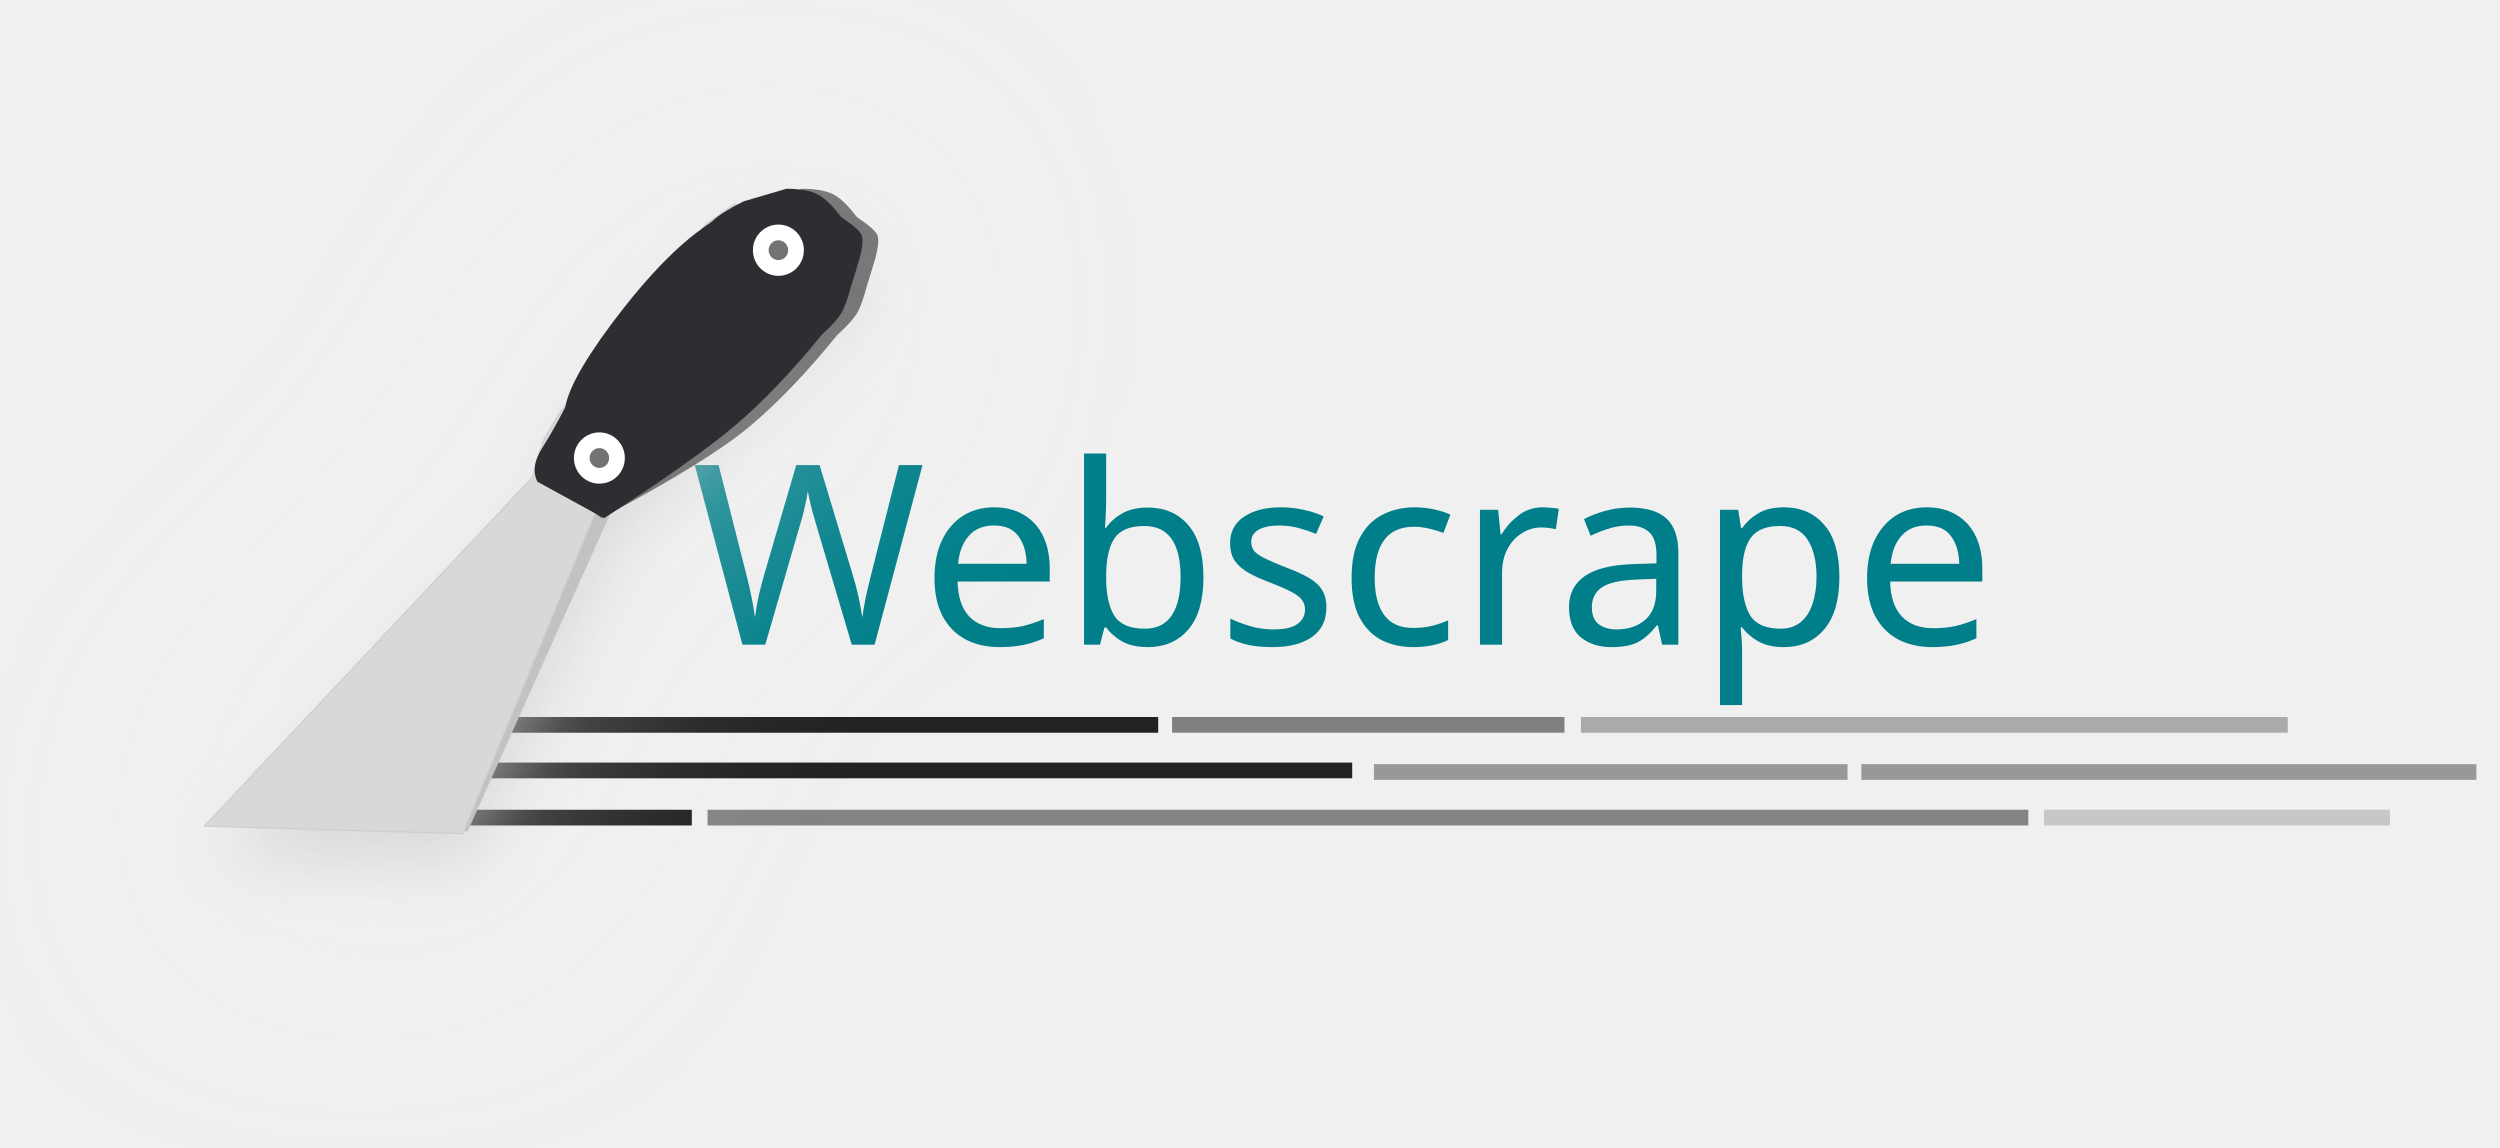
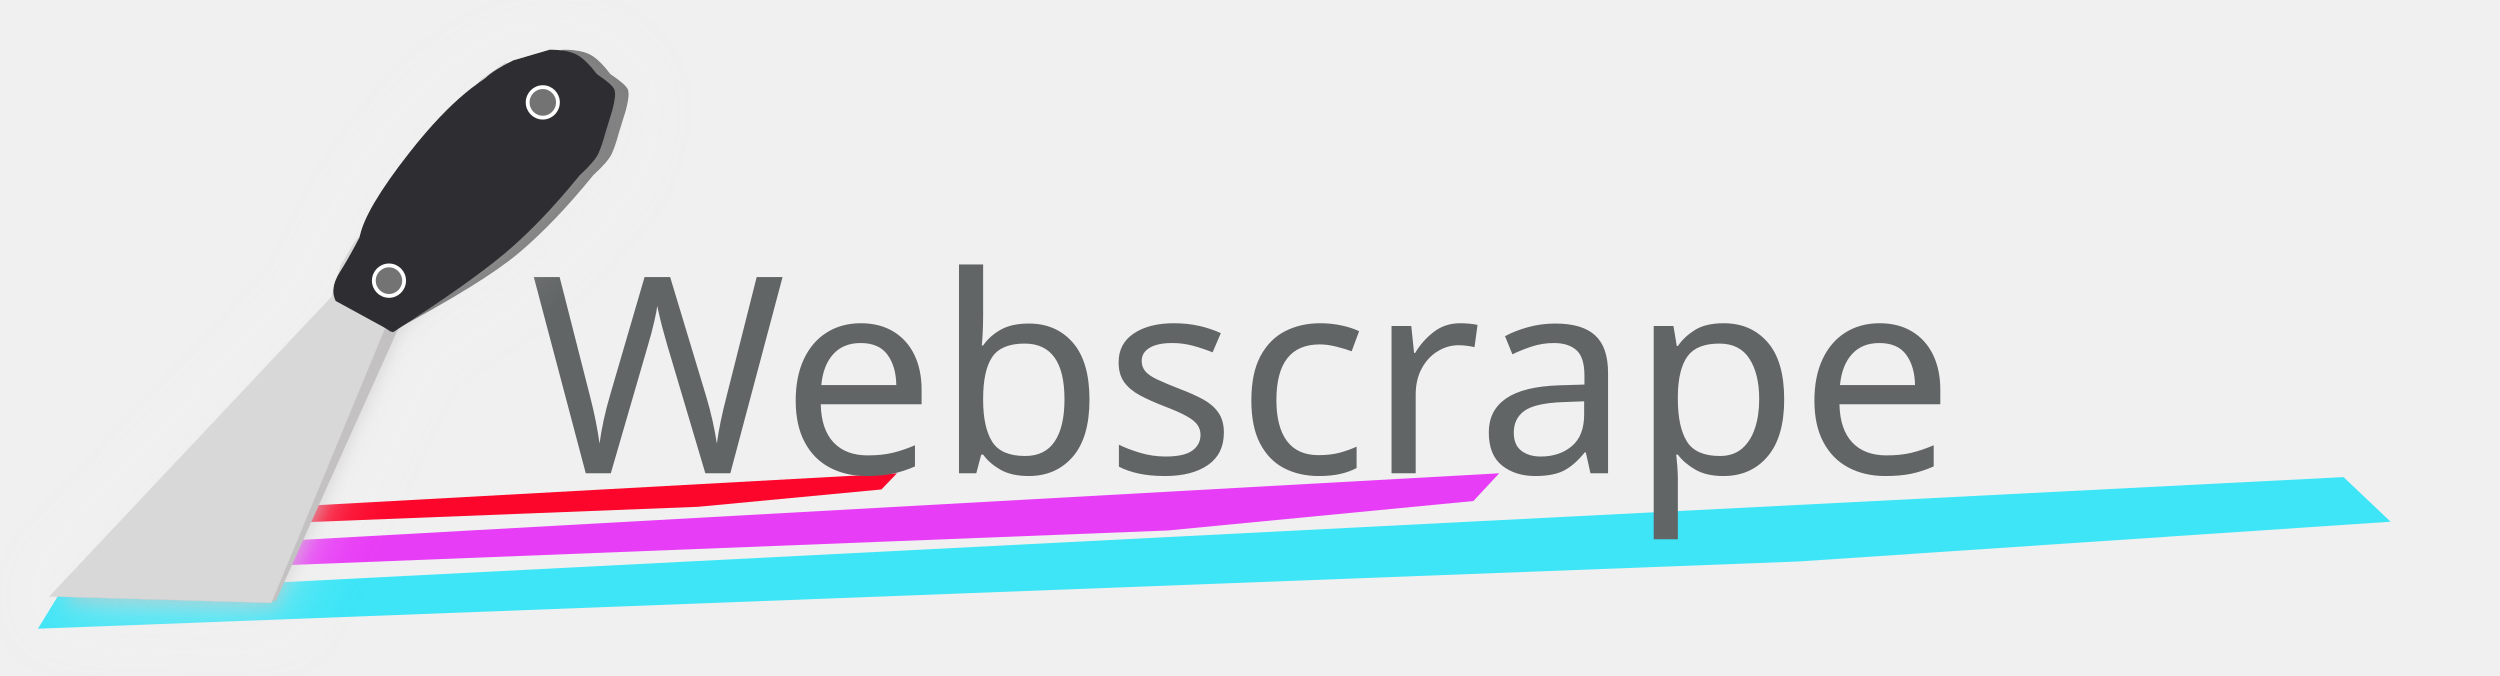
- <svg xmlns="http://www.w3.org/2000/svg" xmlns:xlink="http://www.w3.org/1999/xlink" width="159px" height="73px" viewBox="0 0 159 73" version="1.1">
+ <svg xmlns="http://www.w3.org/2000/svg" xmlns:xlink="http://www.w3.org/1999/xlink" width="655px" height="177px" viewBox="0 0 655 177" version="1.1">
  <defs>
-     <filter x="-61.6%" y="-53.6%" width="223.3%" height="226.2%" filterUnits="objectBoundingBox" id="filter-1">
+     <filter x="-16.1%" y="-14.8%" width="131.6%" height="136.6%" filterUnits="objectBoundingBox" id="filter-1">
      <feOffset dx="0" dy="2" in="SourceAlpha" result="shadowOffsetOuter1" />
      <feGaussianBlur stdDeviation="7.5" in="shadowOffsetOuter1" result="shadowBlurOuter1" />
      <feColorMatrix values="0 0 0 0 0.855   0 0 0 0 0.855   0 0 0 0 0.855  0 0 0 0.5 0" type="matrix" in="shadowBlurOuter1" result="shadowMatrixOuter1" />
      <feMerge>
        <feMergeNode in="shadowMatrixOuter1" />
        <feMergeNode in="SourceGraphic" />
      </feMerge>
    </filter>
-     <polygon id="path-2" points="16.737 40.878 1 40.542 21.867 18.348 22.569 15.993 23.505 14.386 32.935 2.231 34.698 1 37.803 1.146 40.352 2.231 41.035 3.989 41.074 5.828 36.909 9.22 26.781 19.611 25.924 20.429" />
-     <filter x="-17.5%" y="-12.5%" width="134.9%" height="135.1%" filterUnits="objectBoundingBox" id="filter-3">
+     <polygon id="path-2" points="59.24 144.447 3.539 143.261 77.399 64.836 79.882 56.514 83.195 50.835 116.574 7.882 122.814 3.534 133.804 4.051 142.825 7.885 145.243 14.094 145.383 20.593 130.64 32.579 94.792 69.298 91.757 72.187" />
+     <filter x="-4.9%" y="-3.5%" width="109.9%" height="109.9%" filterUnits="objectBoundingBox" id="filter-3">
      <feOffset dx="0" dy="2" in="SourceAlpha" result="shadowOffsetOuter1" />
      <feGaussianBlur stdDeviation="2" in="shadowOffsetOuter1" result="shadowBlurOuter1" />
      <feColorMatrix values="0 0 0 0 0.761   0 0 0 0 0.761   0 0 0 0 0.761  0 0 0 0.5 0" type="matrix" in="shadowBlurOuter1" />
    </filter>
  </defs>
  <g id="Page-1" stroke="none" stroke-width="1" fill="none" fill-rule="evenodd">
-     <g id="Group-2" transform="translate(13, 12)">
-       <text id="Webscrape" font-family="BungeeShade-Regular, Bungee Shade" font-size="16" font-weight="normal" fill="#007F8A">
-         <tspan x="31" y="29">Webscrape</tspan>
+     <g id="logo" transform="translate(9, 13)">
+       <polygon id="Path-6" fill="#3DE5F6" transform="translate(308.9259, 131.6503) rotate(-2) translate(-308.9259, -131.6503) " points="6.38 131.956 605.505 122.345 617.426 134.456 462.101 139.456 0.426 140.956" />
+       <polygon id="Path-6-Copy" fill="#E83DF6" transform="translate(220.6272, 123.2021) rotate(-2) translate(-220.6272, -123.2021) " points="60.217 123.378 384.127 116.702 377.104 123.729 296.759 128.648 57.127 129.702" />
+       <polygon id="Path-6-Copy-2" fill="#FC072B" transform="translate(128.2268, 118.2021) rotate(-2) translate(-128.2268, -118.2021) " points="32.113 118.304 226.192 114.417 221.984 118.509 173.843 121.374 30.262 121.988" />
+       <text id="Webscrape" font-family="BungeeShade-Regular, Bungee Shade" font-size="72" font-weight="normal" fill="#626565">
+         <tspan x="130" y="111">Webscrape</tspan>
      </text>
-       <polyline id="Path-3-Copy-9" stroke="#222222" opacity="0.525" transform="translate(74, 39.5) scale(1, -1) translate(-74, -39.5) " points="32 39 49.99 39 116 39" />
-       <polyline id="Path-3-Copy-8" stroke="#A1A1A1" opacity="0.525" transform="translate(128, 39.5) scale(1, -1) translate(-128, -39.5) " points="117 39 121.712 39 139 39" />
-       <path d="M11.547,34.1 C44.29,34.1 60.661,34.1 60.661,34.1" id="Path-3-Copy-2" stroke="#222222" />
-       <path d="M61.547,34.1 L86.5,34.1" id="Path-3-Copy-3" stroke="#222222" opacity="0.546" />
-       <path d="M87.547,34.1 L132.5,34.1" id="Path-3-Copy-5" stroke="#222222" opacity="0.339" />
-       <polyline id="Path-3-Copy" stroke="#222222" points="5 37 46.634 37 73 37" />
-       <polyline id="Path-3-Copy-6" stroke="#222222" points="6 40 21.307 40 31 40" />
-       <path d="M74.381,37.1 L104.503,37.1" id="Path-3-Copy-4" stroke="#222222" opacity="0.424" />
-       <path d="M105.381,37.1 L144.5,37.1" id="Path-3-Copy-7" stroke="#222222" opacity="0.424" />
-       <g id="Group" filter="url(#filter-1)">
+       <g id="Group" filter="url(#filter-1)" transform="translate(4, 0)">
        <g id="Path-Copy">
          <use fill="black" fill-opacity="1" filter="url(#filter-3)" xlink:href="#path-2" />
          <use fill="#C3C1C1" fill-rule="evenodd" xlink:href="#path-2" />
        </g>
-         <polygon id="Path" stroke="#CFCFCF" stroke-width="0.09" fill="#D8D8D8" points="16.417 41.021 0 40.542 20.867 18.348 21.569 15.993 22.505 14.386 31.935 2.231 33.698 1 36.803 1.146 39.352 2.231 40.035 3.989 40.074 5.828 35.909 9.22 25.781 19.611 24.924 20.429" />
-         <path d="M22.173,18.635 L25.251,20.939 C29.79,18.532 32.943,16.585 34.71,15.097 C36.478,13.608 38.322,11.682 40.243,9.316 C40.989,8.632 41.45,8.092 41.627,7.697 C41.804,7.301 41.972,6.804 42.13,6.206 L42.657,4.496 C42.862,3.717 42.911,3.202 42.803,2.95 C42.695,2.698 42.263,2.318 41.507,1.81 C41.356,1.615 41.244,1.474 41.171,1.388 C40.75,0.89 40.362,0.549 40.008,0.364 C39.56,0.132 38.899,0.01 38.024,0 L35.303,0.799 C34.329,1.289 33.661,1.713 33.299,2.07 C32.937,2.426 32.325,3.261 31.462,4.574 L28.025,8.487 L23.944,13.914 C23.425,14.917 22.926,15.798 22.445,16.556 C21.963,17.314 21.873,18.007 22.173,18.635 Z" id="Path-2-Copy" fill="#2F2F33" opacity="0.671" />
-         <path d="M21.173,18.635 L25.417,20.958 C29.178,18.539 31.943,16.585 33.71,15.097 C35.478,13.608 37.322,11.682 39.243,9.316 C39.989,8.632 40.45,8.092 40.627,7.697 C40.804,7.301 40.972,6.804 41.13,6.206 L41.657,4.496 C41.862,3.717 41.911,3.202 41.803,2.95 C41.695,2.698 41.263,2.318 40.507,1.81 C40.356,1.615 40.244,1.474 40.171,1.388 C39.75,0.89 39.362,0.549 39.008,0.364 C38.56,0.132 37.899,0.01 37.024,0 L34.303,0.799 C33.329,1.289 32.661,1.713 32.299,2.07 C32.029,2.336 29.993,3.336 26.643,7.615 C24.409,10.468 23.176,12.567 22.944,13.914 C22.425,14.917 21.926,15.798 21.445,16.556 C20.963,17.314 20.873,18.007 21.173,18.635 Z" id="Path-2" fill="#2F2F33" />
-         <ellipse id="Oval" stroke="#FFFFFF" fill="#737373" cx="36.506" cy="3.913" rx="1.12" ry="1.13" />
-         <ellipse id="Oval-Copy" stroke="#FFFFFF" fill="#737373" cx="25.12" cy="17.13" rx="1.12" ry="1.13" />
+         <polygon id="Path" stroke="#CFCFCF" stroke-width="0.09" fill="#D8D8D8" points="58.106 144.954 0 143.261 73.86 64.836 76.342 56.514 79.655 50.835 113.034 7.882 119.275 3.534 130.264 4.051 139.285 7.885 141.703 14.094 141.843 20.593 127.1 32.579 91.253 69.298 88.217 72.187" />
+         <path d="M78.48,65.847 L89.377,73.989 C105.44,65.487 116.6,58.605 122.857,53.346 C129.114,48.087 135.642,41.278 142.441,32.92 C145.079,30.503 146.711,28.596 147.338,27.197 C147.965,25.798 148.558,24.043 149.117,21.93 L150.984,15.886 C151.711,13.135 151.883,11.314 151.501,10.423 C151.119,9.532 149.591,8.19 146.915,6.397 C146.38,5.708 145.983,5.21 145.723,4.903 C144.234,3.145 142.862,1.94 141.606,1.288 C140.022,0.466 137.682,0.036 134.587,0 L124.954,2.824 C121.507,4.557 119.143,6.053 117.863,7.313 C116.582,8.574 114.414,11.523 111.36,16.163 L99.194,29.99 L84.749,49.166 C82.914,52.711 81.145,55.824 79.442,58.503 C77.739,61.182 77.419,63.63 78.48,65.847 Z" id="Path-2-Copy" fill="#2F2F33" opacity="0.671" />
+         <path d="M74.941,65.847 L89.965,74.056 C103.277,65.509 113.061,58.605 119.318,53.346 C125.574,48.087 132.102,41.278 138.902,32.92 C141.539,30.503 143.172,28.596 143.798,27.197 C144.425,25.798 145.018,24.043 145.578,21.93 L147.445,15.886 C148.172,13.135 148.344,11.314 147.962,10.423 C147.58,9.532 146.051,8.19 143.376,6.397 C142.841,5.708 142.443,5.21 142.184,4.903 C140.695,3.145 139.323,1.94 138.067,1.288 C136.482,0.466 134.143,0.036 131.048,0 L121.415,2.824 C117.968,4.557 115.604,6.053 114.323,7.313 C113.366,8.255 106.16,11.789 94.301,26.909 C86.395,36.99 82.032,44.409 81.209,49.166 C79.375,52.711 77.606,55.824 75.903,58.503 C74.2,61.182 73.879,63.63 74.941,65.847 Z" id="Path-2" fill="#2F2F33" />
+         <ellipse id="Oval" stroke="#FFFFFF" fill="#737373" cx="129.211" cy="13.827" rx="3.963" ry="3.995" />
+         <ellipse id="Oval-Copy" stroke="#FFFFFF" fill="#737373" cx="88.911" cy="60.532" rx="3.963" ry="3.995" />
      </g>
    </g>
  </g>
</svg>
